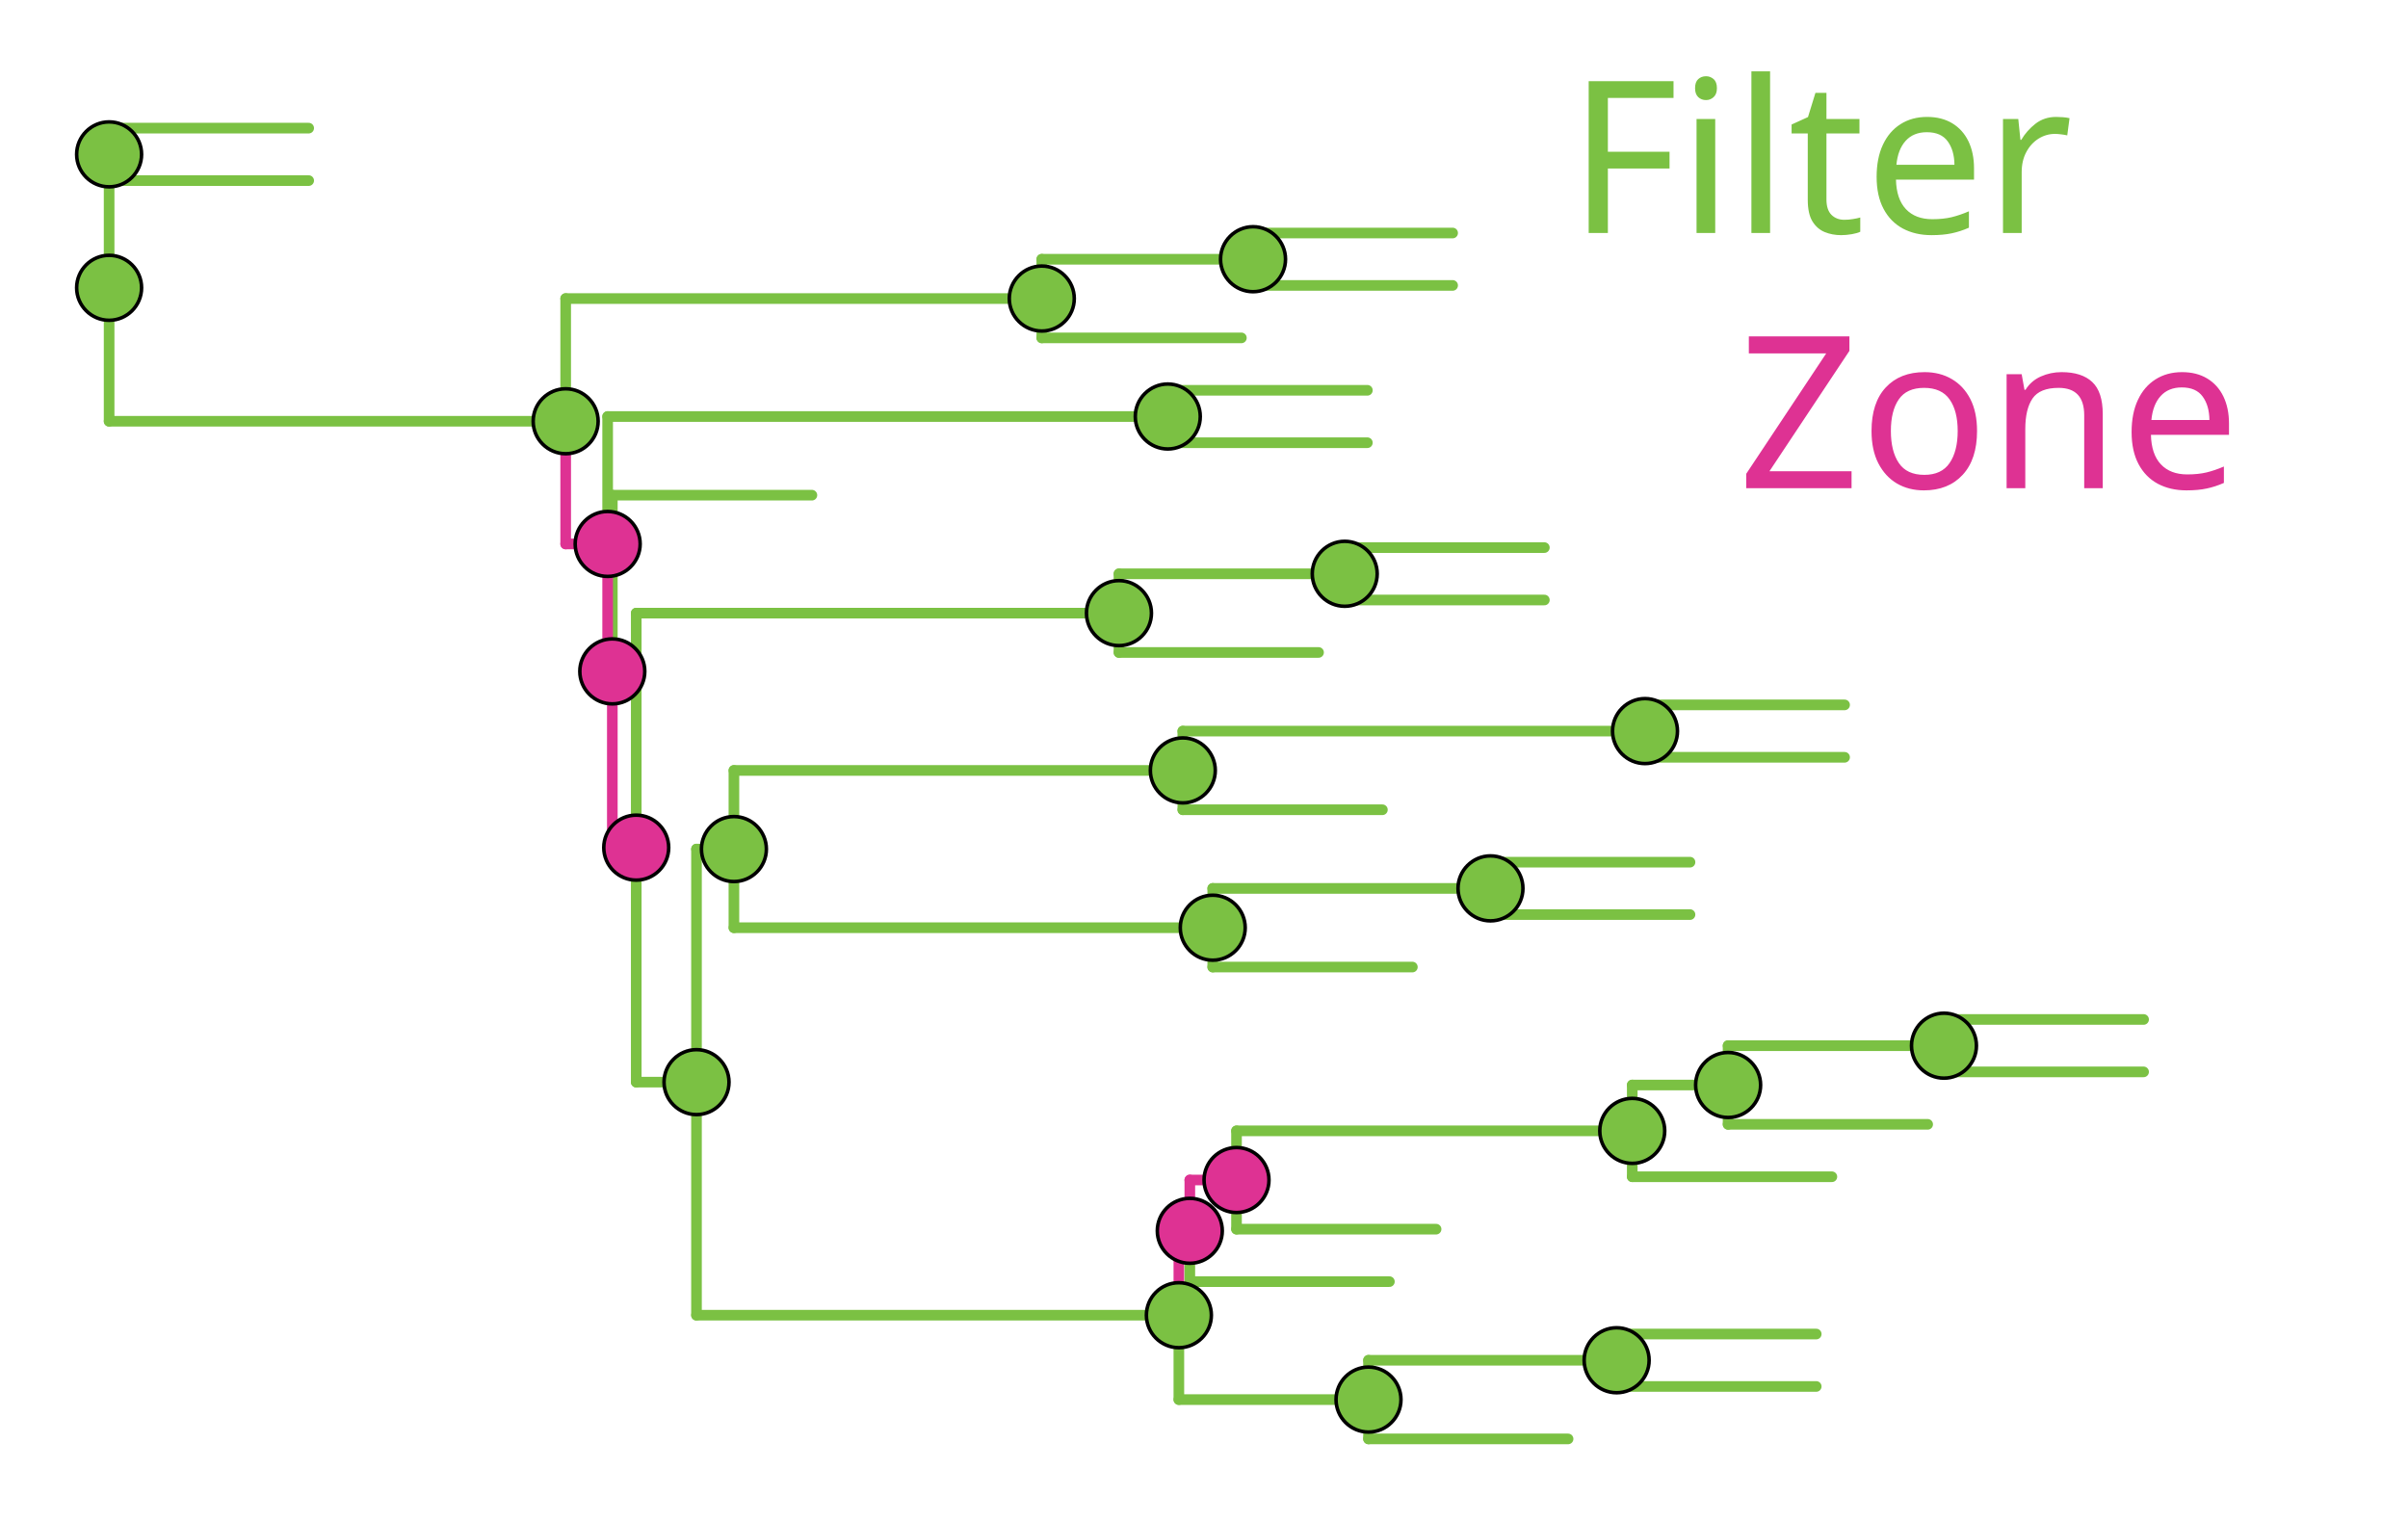
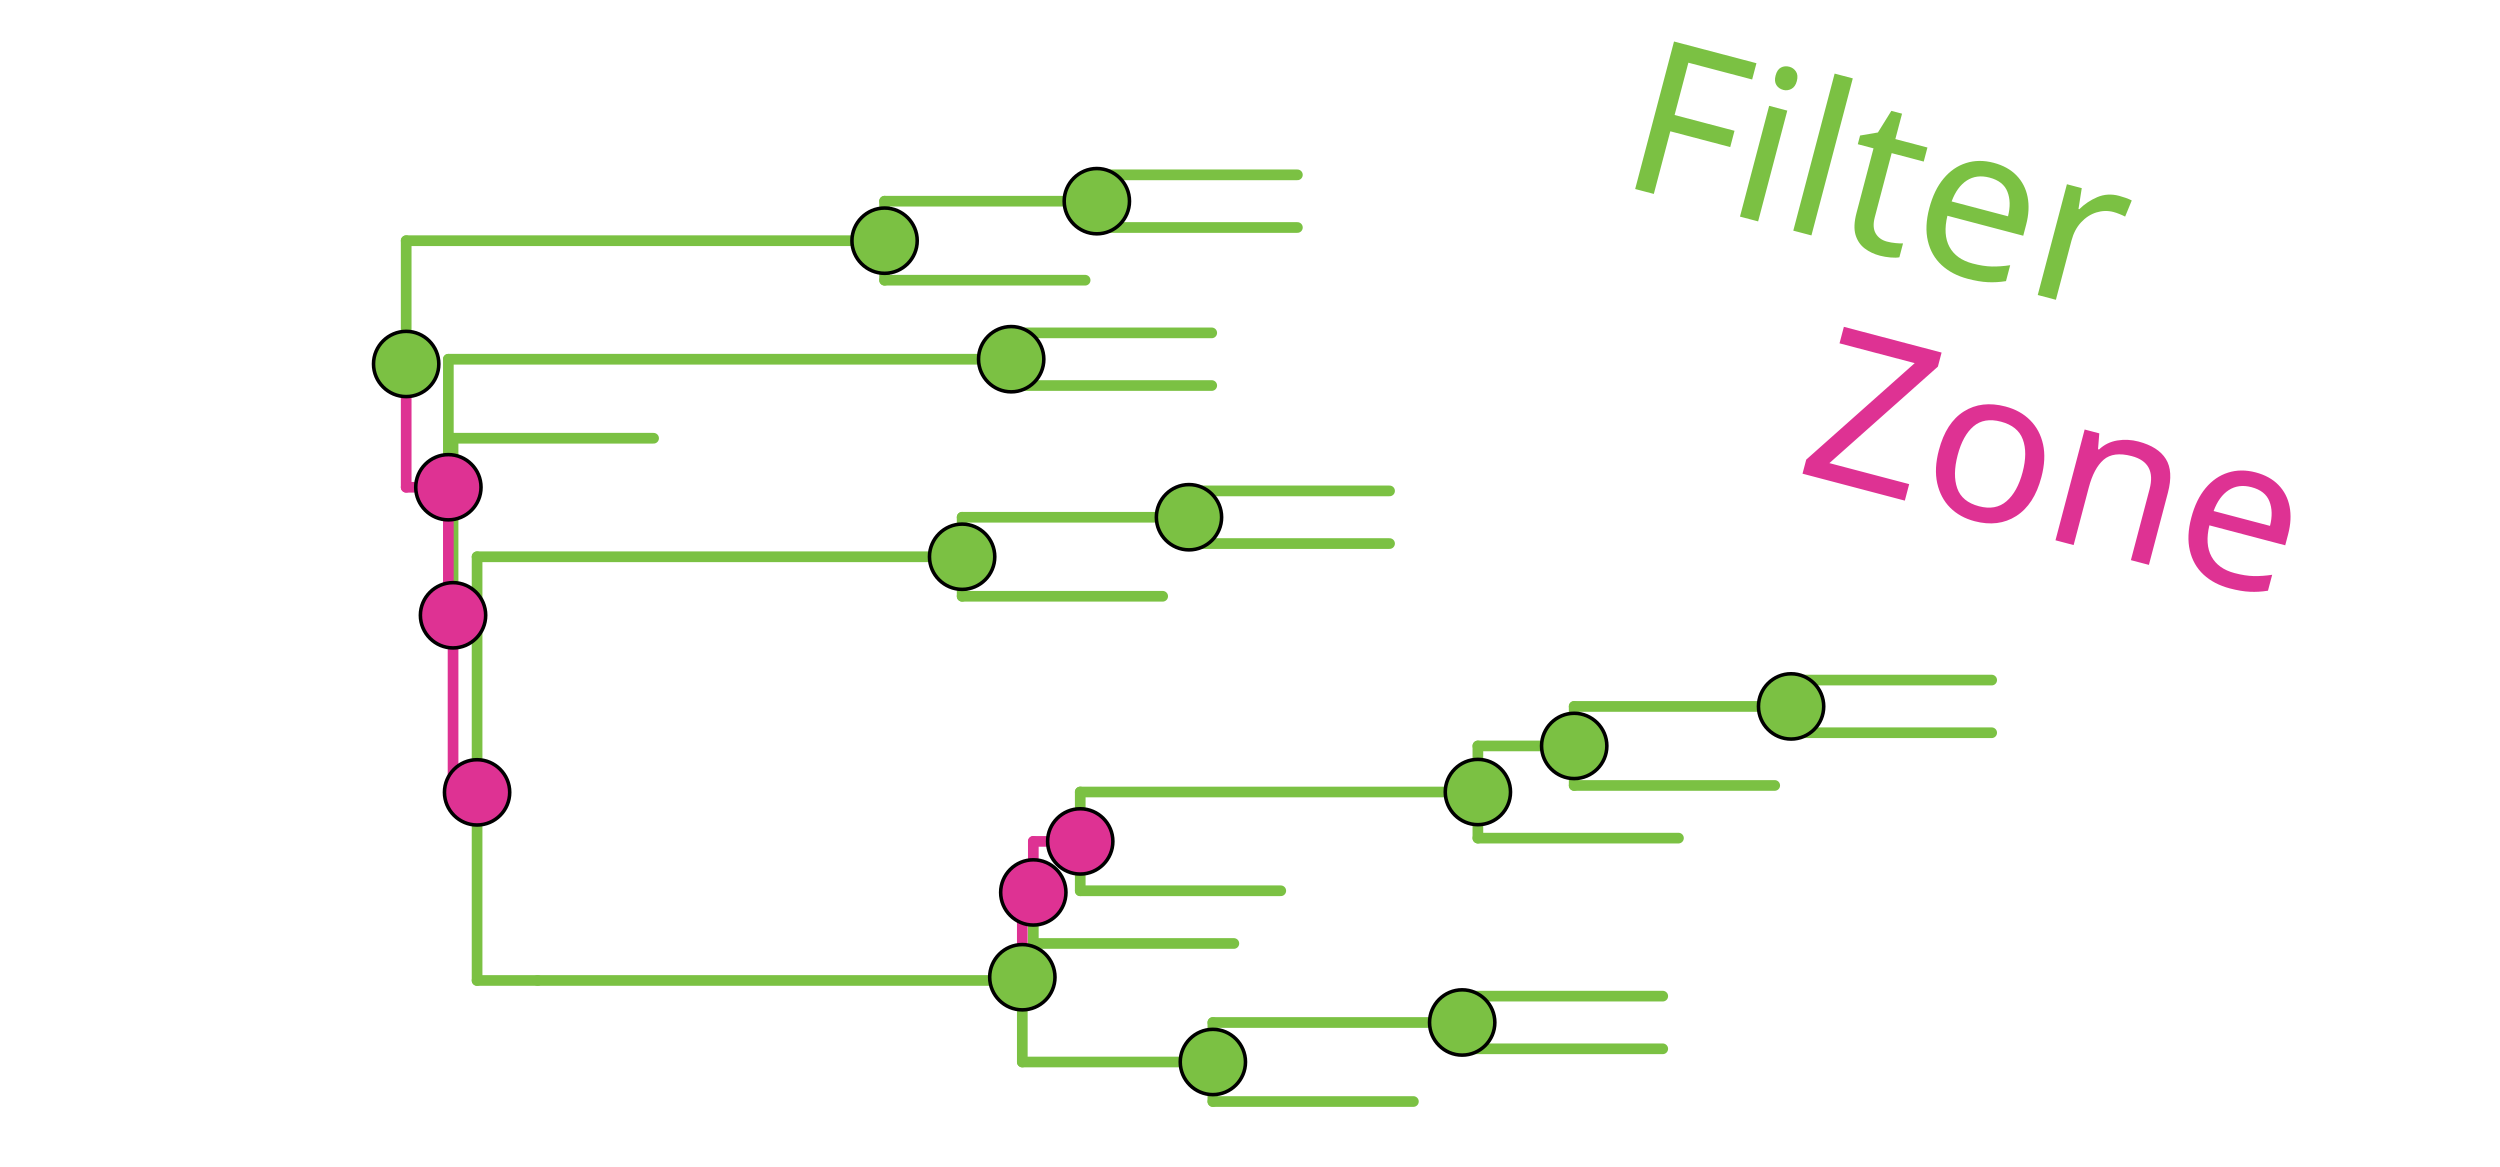
- <svg xmlns="http://www.w3.org/2000/svg" version="1.1" id="Layer_1" x="0px" y="0px" viewBox="0 0 509.54 321.88" style="enable-background:new 0 0 509.54 321.88;" xml:space="preserve">
+ <svg xmlns="http://www.w3.org/2000/svg" version="1.1" id="Layer_1" x="0px" y="0px" viewBox="0 0 526.48 245.65" style="enable-background:new 0 0 526.48 245.65;" xml:space="preserve">
  <style type="text/css">
- 	.st0{fill:none;stroke:#7BC143;stroke-width:2.25;stroke-linecap:round;stroke-linejoin:round;stroke-miterlimit:10;}
- 	.st1{fill:none;stroke:#DE3293;stroke-width:2.25;stroke-linecap:round;stroke-linejoin:round;stroke-miterlimit:10;}
+ 	.st0{fill:none;stroke:#DE3293;stroke-width:2.25;stroke-linecap:round;stroke-linejoin:round;stroke-miterlimit:10;}
+ 	.st1{fill:none;stroke:#7BC143;stroke-width:2.25;stroke-linecap:round;stroke-linejoin:round;stroke-miterlimit:10;}
	.st2{fill:#7BC143;}
	.st3{fill:none;stroke:#000000;stroke-width:0.75;stroke-linecap:round;stroke-linejoin:round;stroke-miterlimit:10;}
	.st4{fill:#DE3293;}
	.st5{font-family:'Krungthep';}
	.st6{font-size:45px;}
- 	.st7{letter-spacing:25;}
+ 	.st7{letter-spacing:24;}
</style>
-   <line class="st0" x1="23.09" y1="89.13" x2="119.7" y2="89.13" />
-   <line class="st1" x1="119.7" y1="115.09" x2="128.58" y2="115.09" />
-   <line class="st1" x1="128.58" y1="142.05" x2="129.57" y2="142.05" />
-   <line class="st1" x1="129.57" y1="179.34" x2="134.63" y2="179.34" />
-   <line class="st0" x1="134.63" y1="228.96" x2="147.38" y2="228.96" />
-   <line class="st0" x1="147.38" y1="278.27" x2="249.45" y2="278.27" />
-   <line class="st0" x1="249.45" y1="296.13" x2="289.58" y2="296.13" />
-   <line class="st0" x1="289.58" y1="304.45" x2="331.81" y2="304.45" />
-   <line class="st0" x1="289.58" y1="287.81" x2="342.08" y2="287.81" />
-   <line class="st0" x1="342.08" y1="293.35" x2="384.32" y2="293.35" />
-   <line class="st0" x1="342.08" y1="282.26" x2="384.32" y2="282.26" />
-   <line class="st1" x1="249.45" y1="260.42" x2="251.77" y2="260.42" />
-   <line class="st0" x1="251.77" y1="271.17" x2="294" y2="271.17" />
-   <line class="st1" x1="251.77" y1="249.67" x2="261.65" y2="249.67" />
-   <line class="st0" x1="261.65" y1="260.07" x2="303.88" y2="260.07" />
-   <line class="st0" x1="261.65" y1="239.27" x2="345.39" y2="239.27" />
-   <line class="st0" x1="345.39" y1="248.98" x2="387.63" y2="248.98" />
-   <line class="st0" x1="345.39" y1="229.57" x2="365.67" y2="229.57" />
-   <line class="st0" x1="365.67" y1="237.89" x2="407.9" y2="237.89" />
-   <line class="st0" x1="365.67" y1="221.25" x2="411.35" y2="221.25" />
-   <line class="st0" x1="411.35" y1="226.79" x2="453.59" y2="226.79" />
-   <line class="st0" x1="411.35" y1="215.7" x2="453.59" y2="215.7" />
-   <line class="st0" x1="147.38" y1="179.65" x2="155.3" y2="179.65" />
-   <line class="st0" x1="155.3" y1="196.29" x2="256.62" y2="196.29" />
-   <line class="st0" x1="256.62" y1="204.61" x2="298.86" y2="204.61" />
-   <line class="st0" x1="256.62" y1="187.97" x2="315.39" y2="187.97" />
-   <line class="st0" x1="315.39" y1="193.51" x2="357.61" y2="193.51" />
-   <line class="st0" x1="315.39" y1="182.42" x2="357.61" y2="182.42" />
-   <line class="st0" x1="155.3" y1="163.01" x2="250.29" y2="163.01" />
-   <line class="st0" x1="250.29" y1="171.33" x2="292.52" y2="171.33" />
-   <line class="st0" x1="250.29" y1="154.69" x2="348.09" y2="154.69" />
-   <line class="st0" x1="348.09" y1="160.23" x2="390.32" y2="160.23" />
-   <line class="st0" x1="348.09" y1="149.14" x2="390.32" y2="149.14" />
-   <line class="st0" x1="134.63" y1="129.73" x2="236.78" y2="129.73" />
-   <line class="st0" x1="236.78" y1="138.05" x2="279.01" y2="138.05" />
-   <line class="st0" x1="236.78" y1="121.41" x2="284.55" y2="121.41" />
-   <line class="st0" x1="284.55" y1="126.95" x2="326.79" y2="126.95" />
-   <line class="st0" x1="284.55" y1="115.86" x2="326.79" y2="115.86" />
-   <line class="st0" x1="129.57" y1="104.77" x2="171.8" y2="104.77" />
-   <line class="st0" x1="128.58" y1="88.13" x2="247.11" y2="88.13" />
-   <line class="st0" x1="247.11" y1="93.67" x2="289.34" y2="93.67" />
-   <line class="st0" x1="247.11" y1="82.58" x2="289.34" y2="82.58" />
-   <line class="st0" x1="119.7" y1="63.17" x2="220.45" y2="63.17" />
-   <line class="st0" x1="220.45" y1="71.49" x2="262.68" y2="71.49" />
-   <line class="st0" x1="220.45" y1="54.85" x2="265.15" y2="54.85" />
-   <line class="st0" x1="265.15" y1="60.39" x2="307.38" y2="60.39" />
-   <line class="st0" x1="265.15" y1="49.3" x2="307.38" y2="49.3" />
-   <line class="st0" x1="23.09" y1="32.66" x2="23.09" y2="32.66" />
-   <line class="st0" x1="23.09" y1="38.21" x2="65.32" y2="38.21" />
-   <line class="st0" x1="23.09" y1="27.11" x2="65.32" y2="27.11" />
-   <line class="st0" x1="23.09" y1="89.13" x2="23.09" y2="32.66" />
-   <line class="st0" x1="289.58" y1="304.45" x2="289.58" y2="287.81" />
-   <line class="st0" x1="342.08" y1="293.35" x2="342.08" y2="282.26" />
-   <line class="st1" x1="249.45" y1="278.27" x2="249.45" y2="260.42" />
-   <line class="st0" x1="147.38" y1="278.27" x2="147.38" y2="179.65" />
-   <line class="st0" x1="134.63" y1="228.96" x2="134.63" y2="129.73" />
-   <line class="st0" x1="129.57" y1="142.05" x2="129.57" y2="104.77" />
-   <line class="st0" x1="128.58" y1="115.09" x2="128.58" y2="88.13" />
-   <line class="st0" x1="247.11" y1="93.67" x2="247.11" y2="82.58" />
-   <line class="st0" x1="119.7" y1="89.13" x2="119.7" y2="63.17" />
-   <line class="st0" x1="220.45" y1="71.49" x2="220.45" y2="54.85" />
-   <line class="st0" x1="265.15" y1="60.39" x2="265.15" y2="49.3" />
-   <line class="st0" x1="236.78" y1="138.05" x2="236.78" y2="121.41" />
-   <line class="st0" x1="284.55" y1="126.95" x2="284.55" y2="115.86" />
-   <line class="st0" x1="155.3" y1="196.29" x2="155.3" y2="163.01" />
-   <line class="st0" x1="256.62" y1="204.61" x2="256.62" y2="187.97" />
-   <line class="st0" x1="315.39" y1="193.51" x2="315.39" y2="182.42" />
-   <line class="st0" x1="250.29" y1="171.33" x2="250.29" y2="154.69" />
-   <line class="st0" x1="348.09" y1="160.23" x2="348.09" y2="149.14" />
-   <line class="st1" x1="251.77" y1="260.42" x2="251.77" y2="249.67" />
-   <line class="st0" x1="261.65" y1="260.07" x2="261.65" y2="239.27" />
-   <line class="st0" x1="345.39" y1="248.98" x2="345.39" y2="229.57" />
-   <line class="st0" x1="365.67" y1="237.89" x2="365.67" y2="221.24" />
-   <line class="st0" x1="411.35" y1="226.79" x2="411.35" y2="215.7" />
-   <line class="st0" x1="23.09" y1="38.21" x2="23.09" y2="27.11" />
-   <line class="st0" x1="249.45" y1="296.13" x2="249.45" y2="278.27" />
-   <line class="st1" x1="129.57" y1="179.34" x2="129.57" y2="142.05" />
-   <line class="st1" x1="128.58" y1="142.05" x2="128.58" y2="115.09" />
-   <line class="st1" x1="119.7" y1="115.09" x2="119.7" y2="89.13" />
-   <line class="st0" x1="251.77" y1="271.17" x2="251.77" y2="260.42" />
+   <line class="st0" x1="85.54" y1="102.61" x2="94.42" y2="102.61" />
+   <line class="st0" x1="94.42" y1="129.57" x2="95.41" y2="129.57" />
+   <line class="st0" x1="95.41" y1="166.86" x2="100.47" y2="166.86" />
+   <line class="st1" x1="100.47" y1="206.48" x2="113.22" y2="206.48" />
+   <line class="st1" x1="113.22" y1="206.48" x2="215.29" y2="206.48" />
+   <line class="st1" x1="215.29" y1="223.65" x2="255.42" y2="223.65" />
+   <line class="st1" x1="255.42" y1="231.97" x2="297.65" y2="231.97" />
+   <line class="st1" x1="255.42" y1="215.33" x2="307.92" y2="215.33" />
+   <line class="st1" x1="307.92" y1="220.87" x2="350.16" y2="220.87" />
+   <line class="st1" x1="307.92" y1="209.78" x2="350.16" y2="209.78" />
+   <line class="st0" x1="215.29" y1="187.94" x2="217.61" y2="187.94" />
+   <line class="st1" x1="217.61" y1="198.69" x2="259.84" y2="198.69" />
+   <line class="st0" x1="217.61" y1="177.19" x2="227.49" y2="177.19" />
+   <line class="st1" x1="227.49" y1="187.59" x2="269.72" y2="187.59" />
+   <line class="st1" x1="227.49" y1="166.79" x2="311.23" y2="166.79" />
+   <line class="st1" x1="311.23" y1="176.5" x2="353.47" y2="176.5" />
+   <line class="st1" x1="311.23" y1="157.09" x2="331.51" y2="157.09" />
+   <line class="st1" x1="331.51" y1="165.41" x2="373.74" y2="165.41" />
+   <line class="st1" x1="331.51" y1="148.77" x2="377.19" y2="148.77" />
+   <line class="st1" x1="377.19" y1="154.31" x2="419.43" y2="154.31" />
+   <line class="st1" x1="377.19" y1="143.22" x2="419.43" y2="143.22" />
+   <line class="st1" x1="100.47" y1="117.25" x2="202.62" y2="117.25" />
+   <line class="st1" x1="202.62" y1="125.57" x2="244.85" y2="125.57" />
+   <line class="st1" x1="202.62" y1="108.93" x2="250.39" y2="108.93" />
+   <line class="st1" x1="250.39" y1="114.47" x2="292.63" y2="114.47" />
+   <line class="st1" x1="250.39" y1="103.38" x2="292.63" y2="103.38" />
+   <line class="st1" x1="95.41" y1="92.29" x2="137.64" y2="92.29" />
+   <line class="st1" x1="94.42" y1="75.65" x2="212.95" y2="75.65" />
+   <line class="st1" x1="212.95" y1="81.19" x2="255.18" y2="81.19" />
+   <line class="st1" x1="212.95" y1="70.1" x2="255.18" y2="70.1" />
+   <line class="st1" x1="85.54" y1="50.69" x2="186.29" y2="50.69" />
+   <line class="st1" x1="186.29" y1="59.01" x2="228.52" y2="59.01" />
+   <line class="st1" x1="186.29" y1="42.37" x2="230.99" y2="42.37" />
+   <line class="st1" x1="230.99" y1="47.91" x2="273.22" y2="47.91" />
+   <line class="st1" x1="230.99" y1="36.82" x2="273.22" y2="36.82" />
+   <line class="st1" x1="255.42" y1="231.97" x2="255.42" y2="215.33" />
+   <line class="st1" x1="307.92" y1="220.87" x2="307.92" y2="209.78" />
+   <line class="st0" x1="215.29" y1="205.79" x2="215.29" y2="187.94" />
+   <line class="st1" x1="100.47" y1="206.48" x2="100.47" y2="117.25" />
+   <line class="st1" x1="95.41" y1="129.57" x2="95.41" y2="92.29" />
+   <line class="st1" x1="94.42" y1="102.61" x2="94.42" y2="75.65" />
+   <line class="st1" x1="212.95" y1="81.19" x2="212.95" y2="70.1" />
+   <line class="st1" x1="85.54" y1="76.65" x2="85.54" y2="50.69" />
+   <line class="st1" x1="186.29" y1="59.01" x2="186.29" y2="42.37" />
+   <line class="st1" x1="230.99" y1="47.91" x2="230.99" y2="36.82" />
+   <line class="st1" x1="202.62" y1="125.57" x2="202.62" y2="108.93" />
+   <line class="st1" x1="250.39" y1="114.47" x2="250.39" y2="103.38" />
+   <line class="st0" x1="217.61" y1="187.94" x2="217.61" y2="177.19" />
+   <line class="st1" x1="227.49" y1="187.59" x2="227.49" y2="166.79" />
+   <line class="st1" x1="311.23" y1="176.5" x2="311.23" y2="157.09" />
+   <line class="st1" x1="331.51" y1="165.41" x2="331.51" y2="148.76" />
+   <line class="st1" x1="377.19" y1="154.31" x2="377.19" y2="143.22" />
+   <line class="st1" x1="215.29" y1="223.65" x2="215.29" y2="205.79" />
+   <line class="st0" x1="95.41" y1="166.86" x2="95.41" y2="129.57" />
+   <line class="st0" x1="94.42" y1="129.57" x2="94.42" y2="102.61" />
+   <line class="st0" x1="85.54" y1="102.61" x2="85.54" y2="76.65" />
+   <line class="st1" x1="217.61" y1="198.69" x2="217.61" y2="187.94" />
  <g>
    <g>
-       <path class="st2" d="M16.22,60.89c0-3.78,3.09-6.87,6.87-6.87s6.87,3.09,6.87,6.87s-3.09,6.88-6.87,6.88S16.22,64.67,16.22,60.89" />
+       <path class="st2" d="M248.55,223.65c0-3.78,3.09-6.88,6.87-6.88s6.87,3.1,6.87,6.88s-3.09,6.87-6.87,6.87    S248.55,227.43,248.55,223.65" />
    </g>
    <g>
-       <path class="st3" d="M16.22,60.89c0-3.78,3.09-6.87,6.87-6.87s6.87,3.09,6.87,6.87s-3.09,6.88-6.87,6.88S16.22,64.67,16.22,60.89" />
+       <path class="st3" d="M248.55,223.65c0-3.78,3.09-6.88,6.87-6.88s6.87,3.1,6.87,6.88s-3.09,6.87-6.87,6.87    S248.55,227.43,248.55,223.65" />
    </g>
    <g>
-       <path class="st2" d="M282.71,296.13c0-3.78,3.09-6.88,6.87-6.88s6.87,3.1,6.87,6.88s-3.09,6.87-6.87,6.87    S282.71,299.91,282.71,296.13" />
+       <path class="st2" d="M301.05,215.33c0-3.78,3.09-6.88,6.87-6.88s6.88,3.1,6.88,6.88s-3.1,6.87-6.88,6.87    S301.05,219.11,301.05,215.33" />
    </g>
    <g>
-       <path class="st3" d="M282.71,296.13c0-3.78,3.09-6.88,6.87-6.88s6.87,3.1,6.87,6.88s-3.09,6.87-6.87,6.87    S282.71,299.91,282.71,296.13" />
+       <path class="st3" d="M301.05,215.33c0-3.78,3.09-6.88,6.87-6.88s6.88,3.1,6.88,6.88s-3.1,6.87-6.88,6.87    S301.05,219.11,301.05,215.33" />
    </g>
    <g>
-       <path class="st2" d="M335.21,287.81c0-3.78,3.09-6.88,6.87-6.88s6.88,3.1,6.88,6.88s-3.1,6.87-6.88,6.87    S335.21,291.59,335.21,287.81" />
+       <path class="st2" d="M208.42,205.79c0-3.78,3.09-6.87,6.87-6.87s6.88,3.09,6.88,6.87s-3.1,6.88-6.88,6.88    S208.42,209.57,208.42,205.79" />
    </g>
    <g>
-       <path class="st3" d="M335.21,287.81c0-3.78,3.09-6.88,6.87-6.88s6.88,3.1,6.88,6.88s-3.1,6.87-6.88,6.87    S335.21,291.59,335.21,287.81" />
+       <path class="st3" d="M208.42,205.79c0-3.78,3.09-6.87,6.87-6.87s6.88,3.09,6.88,6.87s-3.1,6.88-6.88,6.88    S208.42,209.57,208.42,205.79" />
    </g>
    <g>
-       <path class="st2" d="M242.58,278.27c0-3.78,3.09-6.87,6.87-6.87s6.88,3.09,6.88,6.87s-3.1,6.88-6.88,6.88    S242.58,282.05,242.58,278.27" />
+       <path class="st4" d="M93.6,166.86c0-3.78,3.09-6.87,6.87-6.87s6.87,3.09,6.87,6.87s-3.09,6.88-6.87,6.88S93.6,170.64,93.6,166.86" />
    </g>
    <g>
-       <path class="st3" d="M242.58,278.27c0-3.78,3.09-6.87,6.87-6.87s6.88,3.09,6.88,6.87s-3.1,6.88-6.88,6.88    S242.58,282.05,242.58,278.27" />
+       <path class="st3" d="M93.6,166.86c0-3.78,3.09-6.87,6.87-6.87s6.87,3.09,6.87,6.87s-3.09,6.88-6.87,6.88S93.6,170.64,93.6,166.86" />
    </g>
    <g>
-       <path class="st2" d="M140.51,228.96c0-3.78,3.09-6.87,6.87-6.87s6.88,3.09,6.88,6.87s-3.1,6.87-6.88,6.87    S140.51,232.74,140.51,228.96" />
+       <path class="st4" d="M88.53,129.57c0-3.77,3.1-6.87,6.88-6.87c3.78,0,6.87,3.1,6.87,6.87c0,3.78-3.09,6.88-6.87,6.88    S88.53,133.35,88.53,129.57" />
    </g>
    <g>
-       <path class="st3" d="M140.51,228.96c0-3.78,3.09-6.87,6.87-6.87s6.88,3.09,6.88,6.87s-3.1,6.87-6.88,6.87    S140.51,232.74,140.51,228.96" />
+       <path class="st3" d="M88.53,129.57c0-3.77,3.1-6.87,6.88-6.87c3.78,0,6.87,3.1,6.87,6.87c0,3.78-3.09,6.88-6.87,6.88    S88.53,133.35,88.53,129.57" />
    </g>
    <g>
-       <path class="st4" d="M127.76,179.34c0-3.78,3.09-6.87,6.87-6.87s6.87,3.09,6.87,6.87s-3.09,6.88-6.87,6.88    S127.76,183.12,127.76,179.34" />
+       <path class="st4" d="M87.55,102.61c0-3.78,3.09-6.87,6.87-6.87c3.78,0,6.88,3.09,6.88,6.87c0,3.78-3.1,6.87-6.88,6.87    S87.55,106.39,87.55,102.61" />
    </g>
    <g>
-       <path class="st3" d="M127.76,179.34c0-3.78,3.09-6.87,6.87-6.87s6.87,3.09,6.87,6.87s-3.09,6.88-6.87,6.88    S127.76,183.12,127.76,179.34" />
+       <path class="st3" d="M87.55,102.61c0-3.78,3.09-6.87,6.87-6.87c3.78,0,6.88,3.09,6.88,6.87c0,3.78-3.1,6.87-6.88,6.87    S87.55,106.39,87.55,102.61" />
    </g>
    <g>
-       <path class="st4" d="M122.69,142.05c0-3.77,3.1-6.87,6.88-6.87c3.78,0,6.87,3.1,6.87,6.87c0,3.78-3.09,6.88-6.87,6.88    S122.69,145.83,122.69,142.05" />
+       <path class="st2" d="M206.07,75.65c0-3.78,3.1-6.88,6.88-6.88c3.77,0,6.87,3.1,6.87,6.88s-3.1,6.87-6.87,6.87    C209.17,82.52,206.07,79.43,206.07,75.65" />
    </g>
    <g>
-       <path class="st3" d="M122.69,142.05c0-3.77,3.1-6.87,6.88-6.87c3.78,0,6.87,3.1,6.87,6.87c0,3.78-3.09,6.88-6.87,6.88    S122.69,145.83,122.69,142.05" />
+       <path class="st3" d="M206.07,75.65c0-3.78,3.1-6.88,6.88-6.88c3.77,0,6.87,3.1,6.87,6.88s-3.1,6.87-6.87,6.87    C209.17,82.52,206.07,79.43,206.07,75.65" />
    </g>
    <g>
-       <path class="st4" d="M121.71,115.09c0-3.78,3.09-6.87,6.87-6.87c3.78,0,6.88,3.09,6.88,6.87c0,3.78-3.1,6.87-6.88,6.87    S121.71,118.87,121.71,115.09" />
+       <path class="st2" d="M78.66,76.65c0-3.78,3.1-6.87,6.88-6.87s6.87,3.09,6.87,6.87c0,3.78-3.09,6.87-6.87,6.87    S78.66,80.43,78.66,76.65" />
    </g>
    <g>
-       <path class="st3" d="M121.71,115.09c0-3.78,3.09-6.87,6.87-6.87c3.78,0,6.88,3.09,6.88,6.87c0,3.78-3.1,6.87-6.88,6.87    S121.71,118.87,121.71,115.09" />
+       <path class="st3" d="M78.66,76.65c0-3.78,3.1-6.87,6.88-6.87s6.87,3.09,6.87,6.87c0,3.78-3.09,6.87-6.87,6.87    S78.66,80.43,78.66,76.65" />
    </g>
    <g>
-       <path class="st2" d="M240.23,88.13c0-3.78,3.1-6.88,6.88-6.88c3.77,0,6.87,3.1,6.87,6.88s-3.1,6.87-6.87,6.87    C243.33,95,240.23,91.91,240.23,88.13" />
+       <path class="st2" d="M179.41,50.69c0-3.78,3.1-6.88,6.88-6.88c3.77,0,6.87,3.1,6.87,6.88c0,3.78-3.1,6.87-6.87,6.87    C182.51,57.56,179.41,54.47,179.41,50.69" />
    </g>
    <g>
-       <path class="st3" d="M240.23,88.13c0-3.78,3.1-6.88,6.88-6.88c3.77,0,6.87,3.1,6.87,6.88s-3.1,6.87-6.87,6.87    C243.33,95,240.23,91.91,240.23,88.13" />
+       <path class="st3" d="M179.41,50.69c0-3.78,3.1-6.88,6.88-6.88c3.77,0,6.87,3.1,6.87,6.88c0,3.78-3.1,6.87-6.87,6.87    C182.51,57.56,179.41,54.47,179.41,50.69" />
    </g>
    <g>
-       <path class="st2" d="M112.82,89.13c0-3.78,3.1-6.87,6.88-6.87s6.87,3.09,6.87,6.87c0,3.78-3.09,6.87-6.87,6.87    S112.82,92.91,112.82,89.13" />
+       <path class="st2" d="M224.11,42.37c0-3.78,3.1-6.88,6.88-6.88s6.87,3.1,6.87,6.88c0,3.78-3.09,6.87-6.87,6.87    S224.11,46.15,224.11,42.37" />
    </g>
    <g>
-       <path class="st3" d="M112.82,89.13c0-3.78,3.1-6.87,6.88-6.87s6.87,3.09,6.87,6.87c0,3.78-3.09,6.87-6.87,6.87    S112.82,92.91,112.82,89.13" />
+       <path class="st3" d="M224.11,42.37c0-3.78,3.1-6.88,6.88-6.88s6.87,3.1,6.87,6.88c0,3.78-3.09,6.87-6.87,6.87    S224.11,46.15,224.11,42.37" />
    </g>
    <g>
-       <path class="st2" d="M213.57,63.17c0-3.78,3.1-6.88,6.88-6.88c3.77,0,6.87,3.1,6.87,6.88c0,3.78-3.1,6.87-6.87,6.87    C216.67,70.04,213.57,66.95,213.57,63.17" />
+       <path class="st2" d="M195.74,117.25c0-3.78,3.1-6.88,6.88-6.88s6.87,3.1,6.87,6.88s-3.09,6.87-6.87,6.87    S195.74,121.03,195.74,117.25" />
    </g>
    <g>
-       <path class="st3" d="M213.57,63.17c0-3.78,3.1-6.88,6.88-6.88c3.77,0,6.87,3.1,6.87,6.88c0,3.78-3.1,6.87-6.87,6.87    C216.67,70.04,213.57,66.95,213.57,63.17" />
+       <path class="st3" d="M195.74,117.25c0-3.78,3.1-6.88,6.88-6.88s6.87,3.1,6.87,6.88s-3.09,6.87-6.87,6.87    S195.74,121.03,195.74,117.25" />
    </g>
    <g>
-       <path class="st2" d="M258.27,54.85c0-3.78,3.1-6.88,6.88-6.88s6.87,3.1,6.87,6.88c0,3.78-3.09,6.87-6.87,6.87    S258.27,58.63,258.27,54.85" />
+       <path class="st2" d="M243.52,108.93c0-3.78,3.09-6.88,6.87-6.88s6.87,3.1,6.87,6.88s-3.09,6.87-6.87,6.87    S243.52,112.71,243.52,108.93" />
    </g>
    <g>
-       <path class="st3" d="M258.27,54.85c0-3.78,3.1-6.88,6.88-6.88s6.87,3.1,6.87,6.88c0,3.78-3.09,6.87-6.87,6.87    S258.27,58.63,258.27,54.85" />
+       <path class="st3" d="M243.52,108.93c0-3.78,3.09-6.88,6.87-6.88s6.87,3.1,6.87,6.88s-3.09,6.87-6.87,6.87    S243.52,112.71,243.52,108.93" />
    </g>
    <g>
-       <path class="st2" d="M229.9,129.73c0-3.78,3.1-6.88,6.88-6.88s6.87,3.1,6.87,6.88s-3.09,6.87-6.87,6.87S229.9,133.51,229.9,129.73    " />
+       <path class="st4" d="M210.73,187.94c0-3.78,3.1-6.87,6.88-6.87s6.87,3.09,6.87,6.87s-3.09,6.87-6.87,6.87    S210.73,191.72,210.73,187.94" />
    </g>
    <g>
-       <path class="st3" d="M229.9,129.73c0-3.78,3.1-6.88,6.88-6.88s6.87,3.1,6.87,6.88s-3.09,6.87-6.87,6.87S229.9,133.51,229.9,129.73    " />
+       <path class="st3" d="M210.73,187.94c0-3.78,3.1-6.87,6.88-6.87s6.87,3.09,6.87,6.87s-3.09,6.87-6.87,6.87    S210.73,191.72,210.73,187.94" />
    </g>
    <g>
-       <path class="st2" d="M277.68,121.41c0-3.78,3.09-6.88,6.87-6.88s6.87,3.1,6.87,6.88s-3.09,6.87-6.87,6.87    S277.68,125.19,277.68,121.41" />
+       <path class="st4" d="M220.62,177.19c0-3.78,3.09-6.87,6.87-6.87s6.87,3.09,6.87,6.87s-3.09,6.88-6.87,6.88    S220.62,180.97,220.62,177.19" />
    </g>
    <g>
-       <path class="st3" d="M277.68,121.41c0-3.78,3.09-6.88,6.87-6.88s6.87,3.1,6.87,6.88s-3.09,6.87-6.87,6.87    S277.68,125.19,277.68,121.41" />
+       <path class="st3" d="M220.62,177.19c0-3.78,3.09-6.87,6.87-6.87s6.87,3.09,6.87,6.87s-3.09,6.88-6.87,6.88    S220.62,180.97,220.62,177.19" />
    </g>
    <g>
-       <path class="st2" d="M148.43,179.65c0-3.78,3.09-6.88,6.87-6.88s6.87,3.1,6.87,6.88s-3.09,6.87-6.87,6.87    S148.43,183.43,148.43,179.65" />
+       <path class="st2" d="M304.36,166.79c0-3.78,3.09-6.87,6.87-6.87s6.87,3.09,6.87,6.87s-3.09,6.88-6.87,6.88    S304.36,170.57,304.36,166.79" />
    </g>
    <g>
-       <path class="st3" d="M148.43,179.65c0-3.78,3.09-6.88,6.87-6.88s6.87,3.1,6.87,6.88s-3.09,6.87-6.87,6.87    S148.43,183.43,148.43,179.65" />
+       <path class="st3" d="M304.36,166.79c0-3.78,3.09-6.87,6.87-6.87s6.87,3.09,6.87,6.87s-3.09,6.88-6.87,6.88    S304.36,170.57,304.36,166.79" />
    </g>
    <g>
-       <path class="st2" d="M249.75,196.29c0-3.78,3.09-6.88,6.87-6.88s6.87,3.1,6.87,6.88s-3.09,6.87-6.87,6.87    S249.75,200.07,249.75,196.29" />
+       <path class="st2" d="M324.64,157.09c0-3.78,3.1-6.88,6.87-6.88c3.78,0,6.88,3.1,6.88,6.88s-3.1,6.87-6.88,6.87    C327.74,163.96,324.64,160.87,324.64,157.09" />
    </g>
    <g>
-       <path class="st3" d="M249.75,196.29c0-3.78,3.09-6.88,6.87-6.88s6.87,3.1,6.87,6.88s-3.09,6.87-6.87,6.87    S249.75,200.07,249.75,196.29" />
+       <path class="st3" d="M324.64,157.09c0-3.78,3.1-6.88,6.87-6.88c3.78,0,6.88,3.1,6.88,6.88s-3.1,6.87-6.88,6.87    C327.74,163.96,324.64,160.87,324.64,157.09" />
    </g>
    <g>
-       <path class="st2" d="M308.52,187.97c0-3.78,3.09-6.88,6.87-6.88s6.87,3.1,6.87,6.88s-3.09,6.87-6.87,6.87    S308.52,191.74,308.52,187.97" />
+       <path class="st2" d="M370.32,148.77c0-3.78,3.09-6.88,6.87-6.88s6.87,3.1,6.87,6.88s-3.09,6.87-6.87,6.87    S370.32,152.55,370.32,148.77" />
    </g>
    <g>
-       <path class="st3" d="M308.52,187.97c0-3.78,3.09-6.88,6.87-6.88s6.87,3.1,6.87,6.88s-3.09,6.87-6.87,6.87    S308.52,191.74,308.52,187.97" />
-     </g>
-     <g>
-       <path class="st2" d="M243.42,163.01c0-3.78,3.09-6.88,6.87-6.88s6.87,3.1,6.87,6.88s-3.09,6.87-6.87,6.87    S243.42,166.79,243.42,163.01" />
-     </g>
-     <g>
-       <path class="st3" d="M243.42,163.01c0-3.78,3.09-6.88,6.87-6.88s6.87,3.1,6.87,6.88s-3.09,6.87-6.87,6.87    S243.42,166.79,243.42,163.01" />
-     </g>
-     <g>
-       <path class="st2" d="M341.22,154.69c0-3.78,3.09-6.88,6.87-6.88s6.87,3.1,6.87,6.88s-3.09,6.87-6.87,6.87    S341.22,158.47,341.22,154.69" />
-     </g>
-     <g>
-       <path class="st3" d="M341.22,154.69c0-3.78,3.09-6.88,6.87-6.88s6.87,3.1,6.87,6.88s-3.09,6.87-6.87,6.87    S341.22,158.47,341.22,154.69" />
-     </g>
-     <g>
-       <path class="st4" d="M244.89,260.42c0-3.78,3.1-6.87,6.88-6.87s6.87,3.09,6.87,6.87s-3.09,6.87-6.87,6.87    S244.89,264.2,244.89,260.42" />
-     </g>
-     <g>
-       <path class="st3" d="M244.89,260.42c0-3.78,3.1-6.87,6.88-6.87s6.87,3.09,6.87,6.87s-3.09,6.87-6.87,6.87    S244.89,264.2,244.89,260.42" />
-     </g>
-     <g>
-       <path class="st4" d="M254.78,249.67c0-3.78,3.09-6.87,6.87-6.87s6.87,3.09,6.87,6.87s-3.09,6.88-6.87,6.88    S254.78,253.45,254.78,249.67" />
-     </g>
-     <g>
-       <path class="st3" d="M254.78,249.67c0-3.78,3.09-6.87,6.87-6.87s6.87,3.09,6.87,6.87s-3.09,6.88-6.87,6.88    S254.78,253.45,254.78,249.67" />
-     </g>
-     <g>
-       <path class="st2" d="M338.52,239.27c0-3.78,3.09-6.87,6.87-6.87s6.87,3.09,6.87,6.87s-3.09,6.88-6.87,6.88    S338.52,243.05,338.52,239.27" />
-     </g>
-     <g>
-       <path class="st3" d="M338.52,239.27c0-3.78,3.09-6.87,6.87-6.87s6.87,3.09,6.87,6.87s-3.09,6.88-6.87,6.88    S338.52,243.05,338.52,239.27" />
-     </g>
-     <g>
-       <path class="st2" d="M358.8,229.57c0-3.78,3.1-6.88,6.87-6.88c3.78,0,6.88,3.1,6.88,6.88s-3.1,6.87-6.88,6.87    C361.9,236.44,358.8,233.35,358.8,229.57" />
-     </g>
-     <g>
-       <path class="st3" d="M358.8,229.57c0-3.78,3.1-6.88,6.87-6.88c3.78,0,6.88,3.1,6.88,6.88s-3.1,6.87-6.88,6.87    C361.9,236.44,358.8,233.35,358.8,229.57" />
-     </g>
-     <g>
-       <path class="st2" d="M404.48,221.25c0-3.78,3.09-6.88,6.87-6.88s6.87,3.1,6.87,6.88s-3.09,6.87-6.87,6.87    S404.48,225.03,404.48,221.25" />
-     </g>
-     <g>
-       <path class="st3" d="M404.48,221.25c0-3.78,3.09-6.88,6.87-6.88s6.87,3.1,6.87,6.88s-3.09,6.87-6.87,6.87    S404.48,225.03,404.48,221.25" />
-     </g>
-     <g>
-       <path class="st2" d="M16.22,32.66c0-3.78,3.09-6.87,6.87-6.87s6.87,3.09,6.87,6.87s-3.09,6.87-6.87,6.87S16.22,36.44,16.22,32.66" />
-     </g>
-     <g>
-       <path class="st3" d="M16.22,32.66c0-3.78,3.09-6.87,6.87-6.87s6.87,3.09,6.87,6.87s-3.09,6.87-6.87,6.87S16.22,36.44,16.22,32.66" />
+       <path class="st3" d="M370.32,148.77c0-3.78,3.09-6.88,6.87-6.88s6.87,3.1,6.87,6.88s-3.09,6.87-6.87,6.87    S370.32,152.55,370.32,148.77" />
    </g>
  </g>
-   <text transform="matrix(1 0 0 1 331.8102 49.3002)">
-     <tspan x="0" y="0" class="st2 st5 st6">Filter </tspan>
-     <tspan x="0" y="54" class="st4 st5 st6 st7">	</tspan>
-     <tspan x="36" y="54" class="st4 st5 st6">Zone</tspan>
-   </text>
+   <text transform="matrix(0.967 0.2546 -0.2546 0.967 340.1379 38.6962)" class="st2 st5 st6">Filter </text>
+   <text transform="matrix(1 0 0 1 299.6341 89.7283)" class="st4 st5 st6 st7"> </text>
+   <text transform="matrix(0.967 0.2546 -0.2546 0.967 377.9492 99.3204)" class="st4 st5 st6">Zone</text>
</svg>
